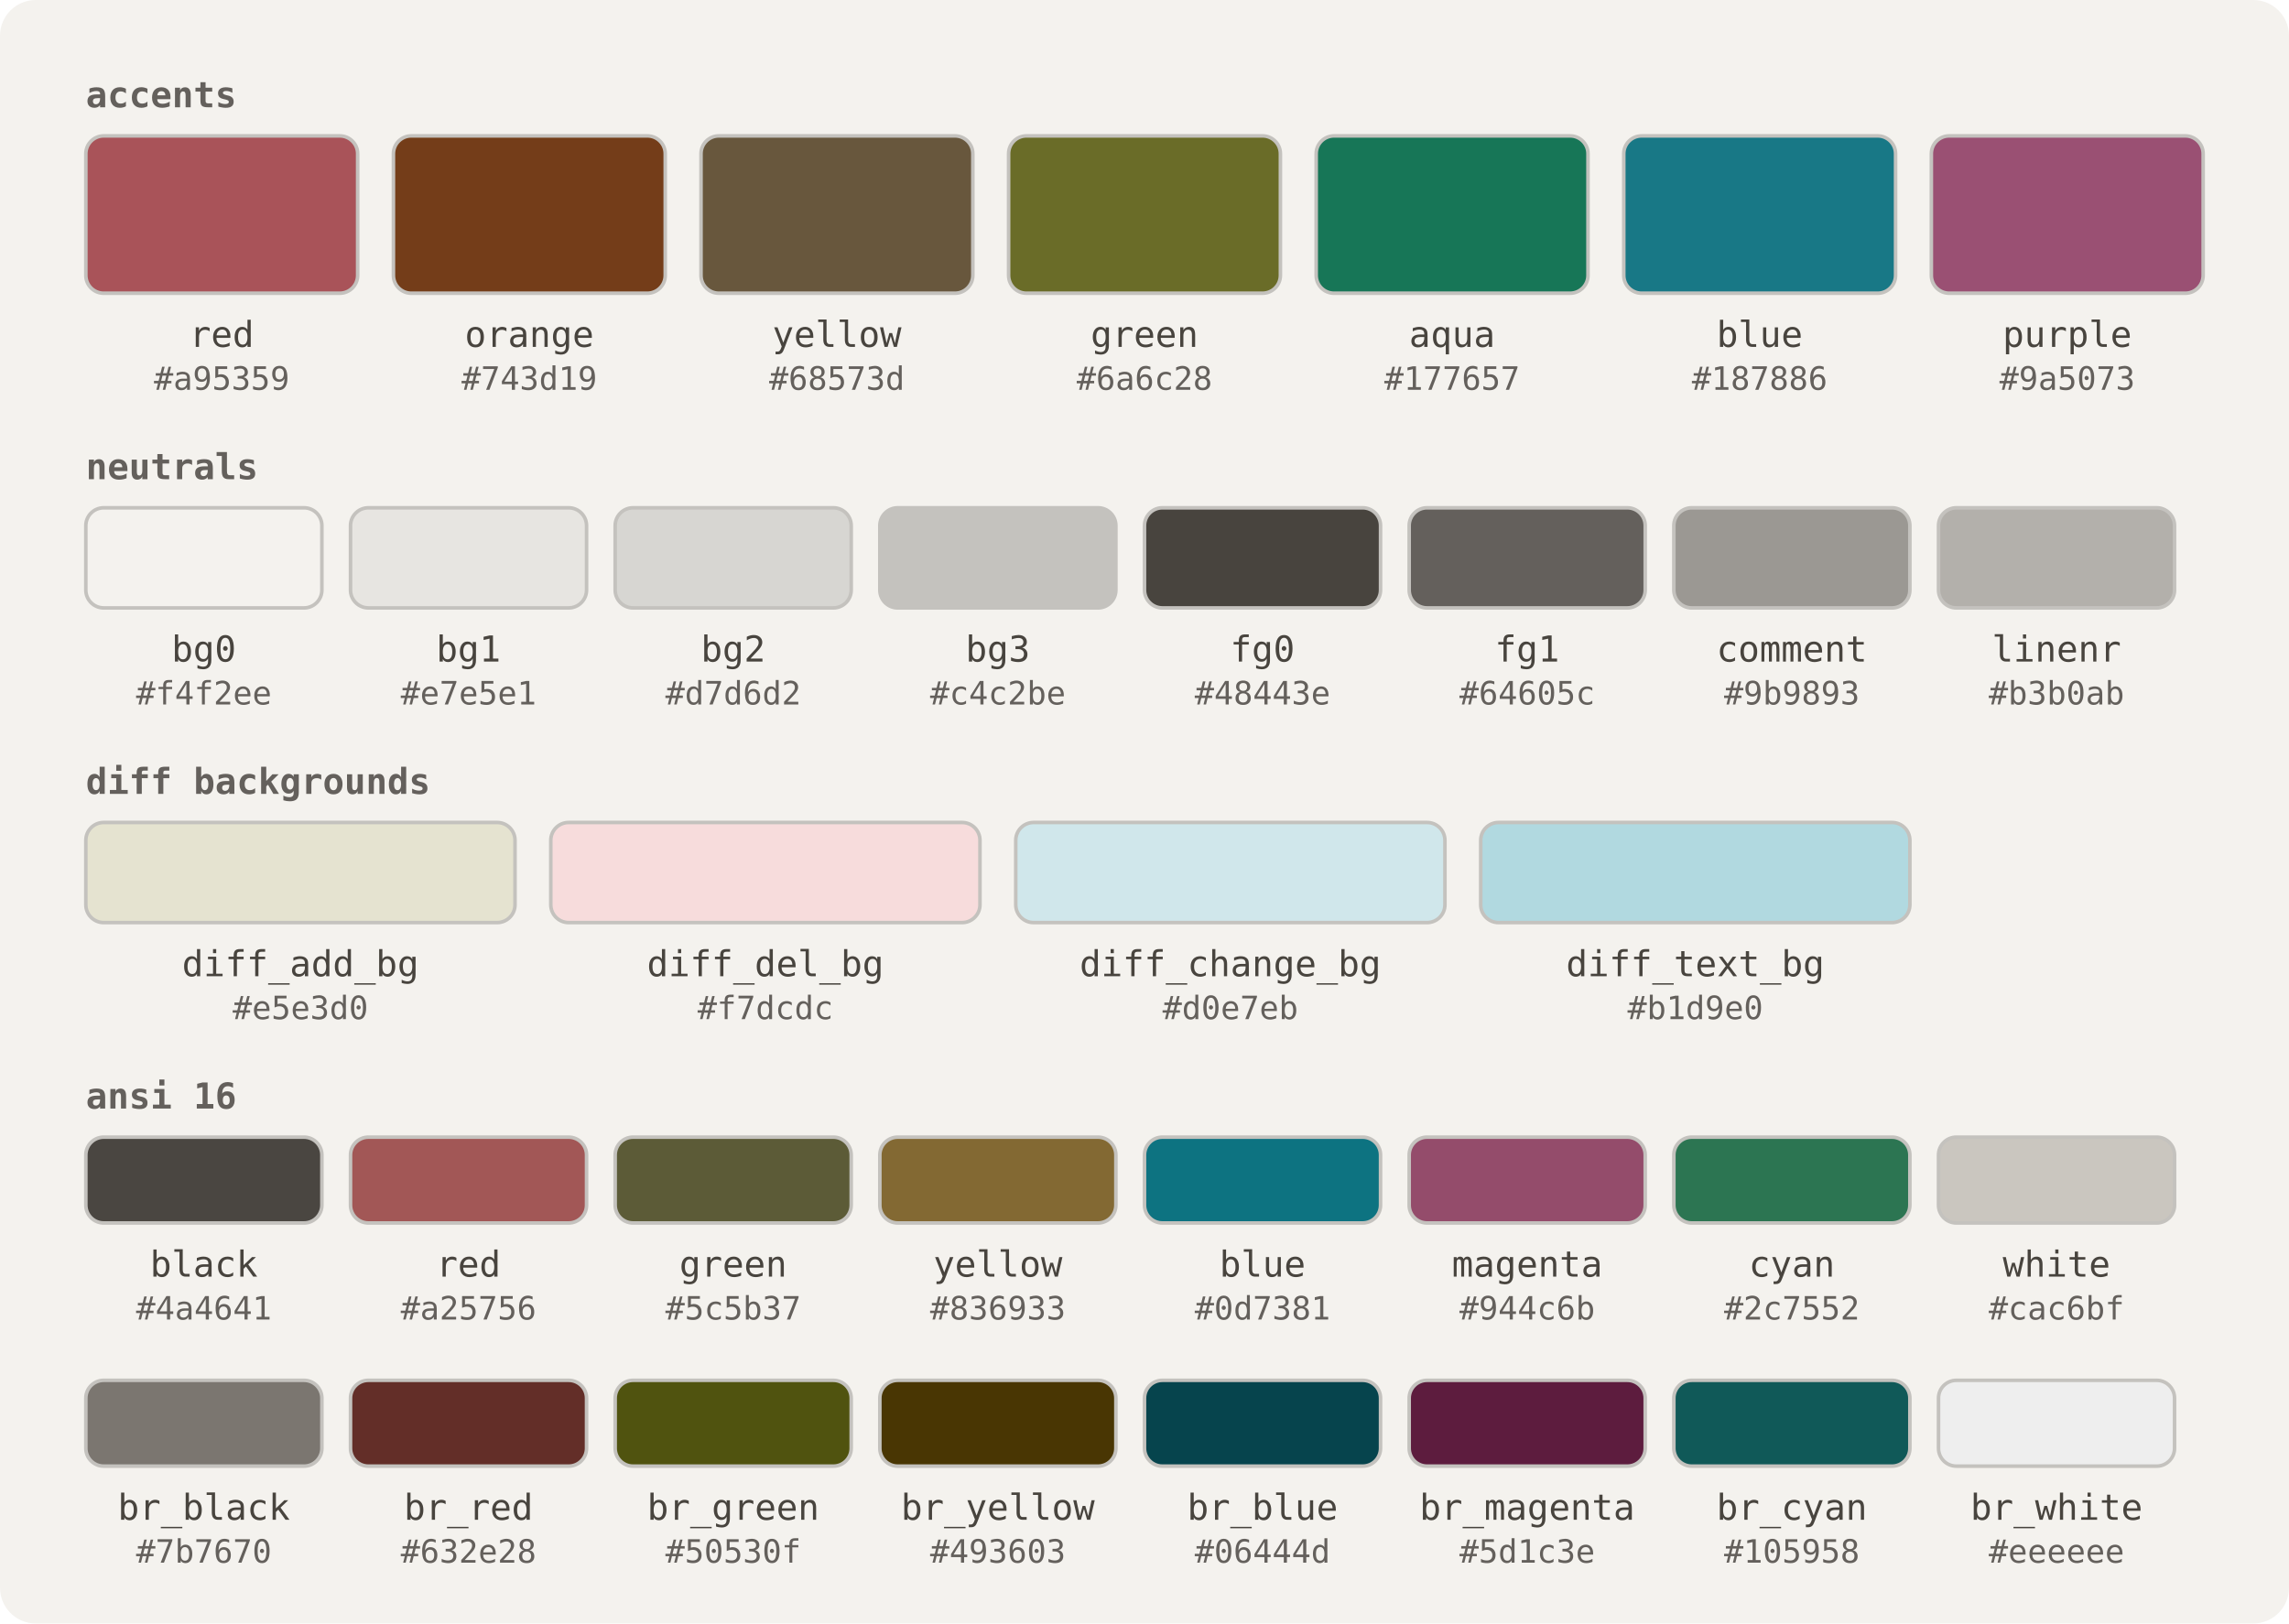
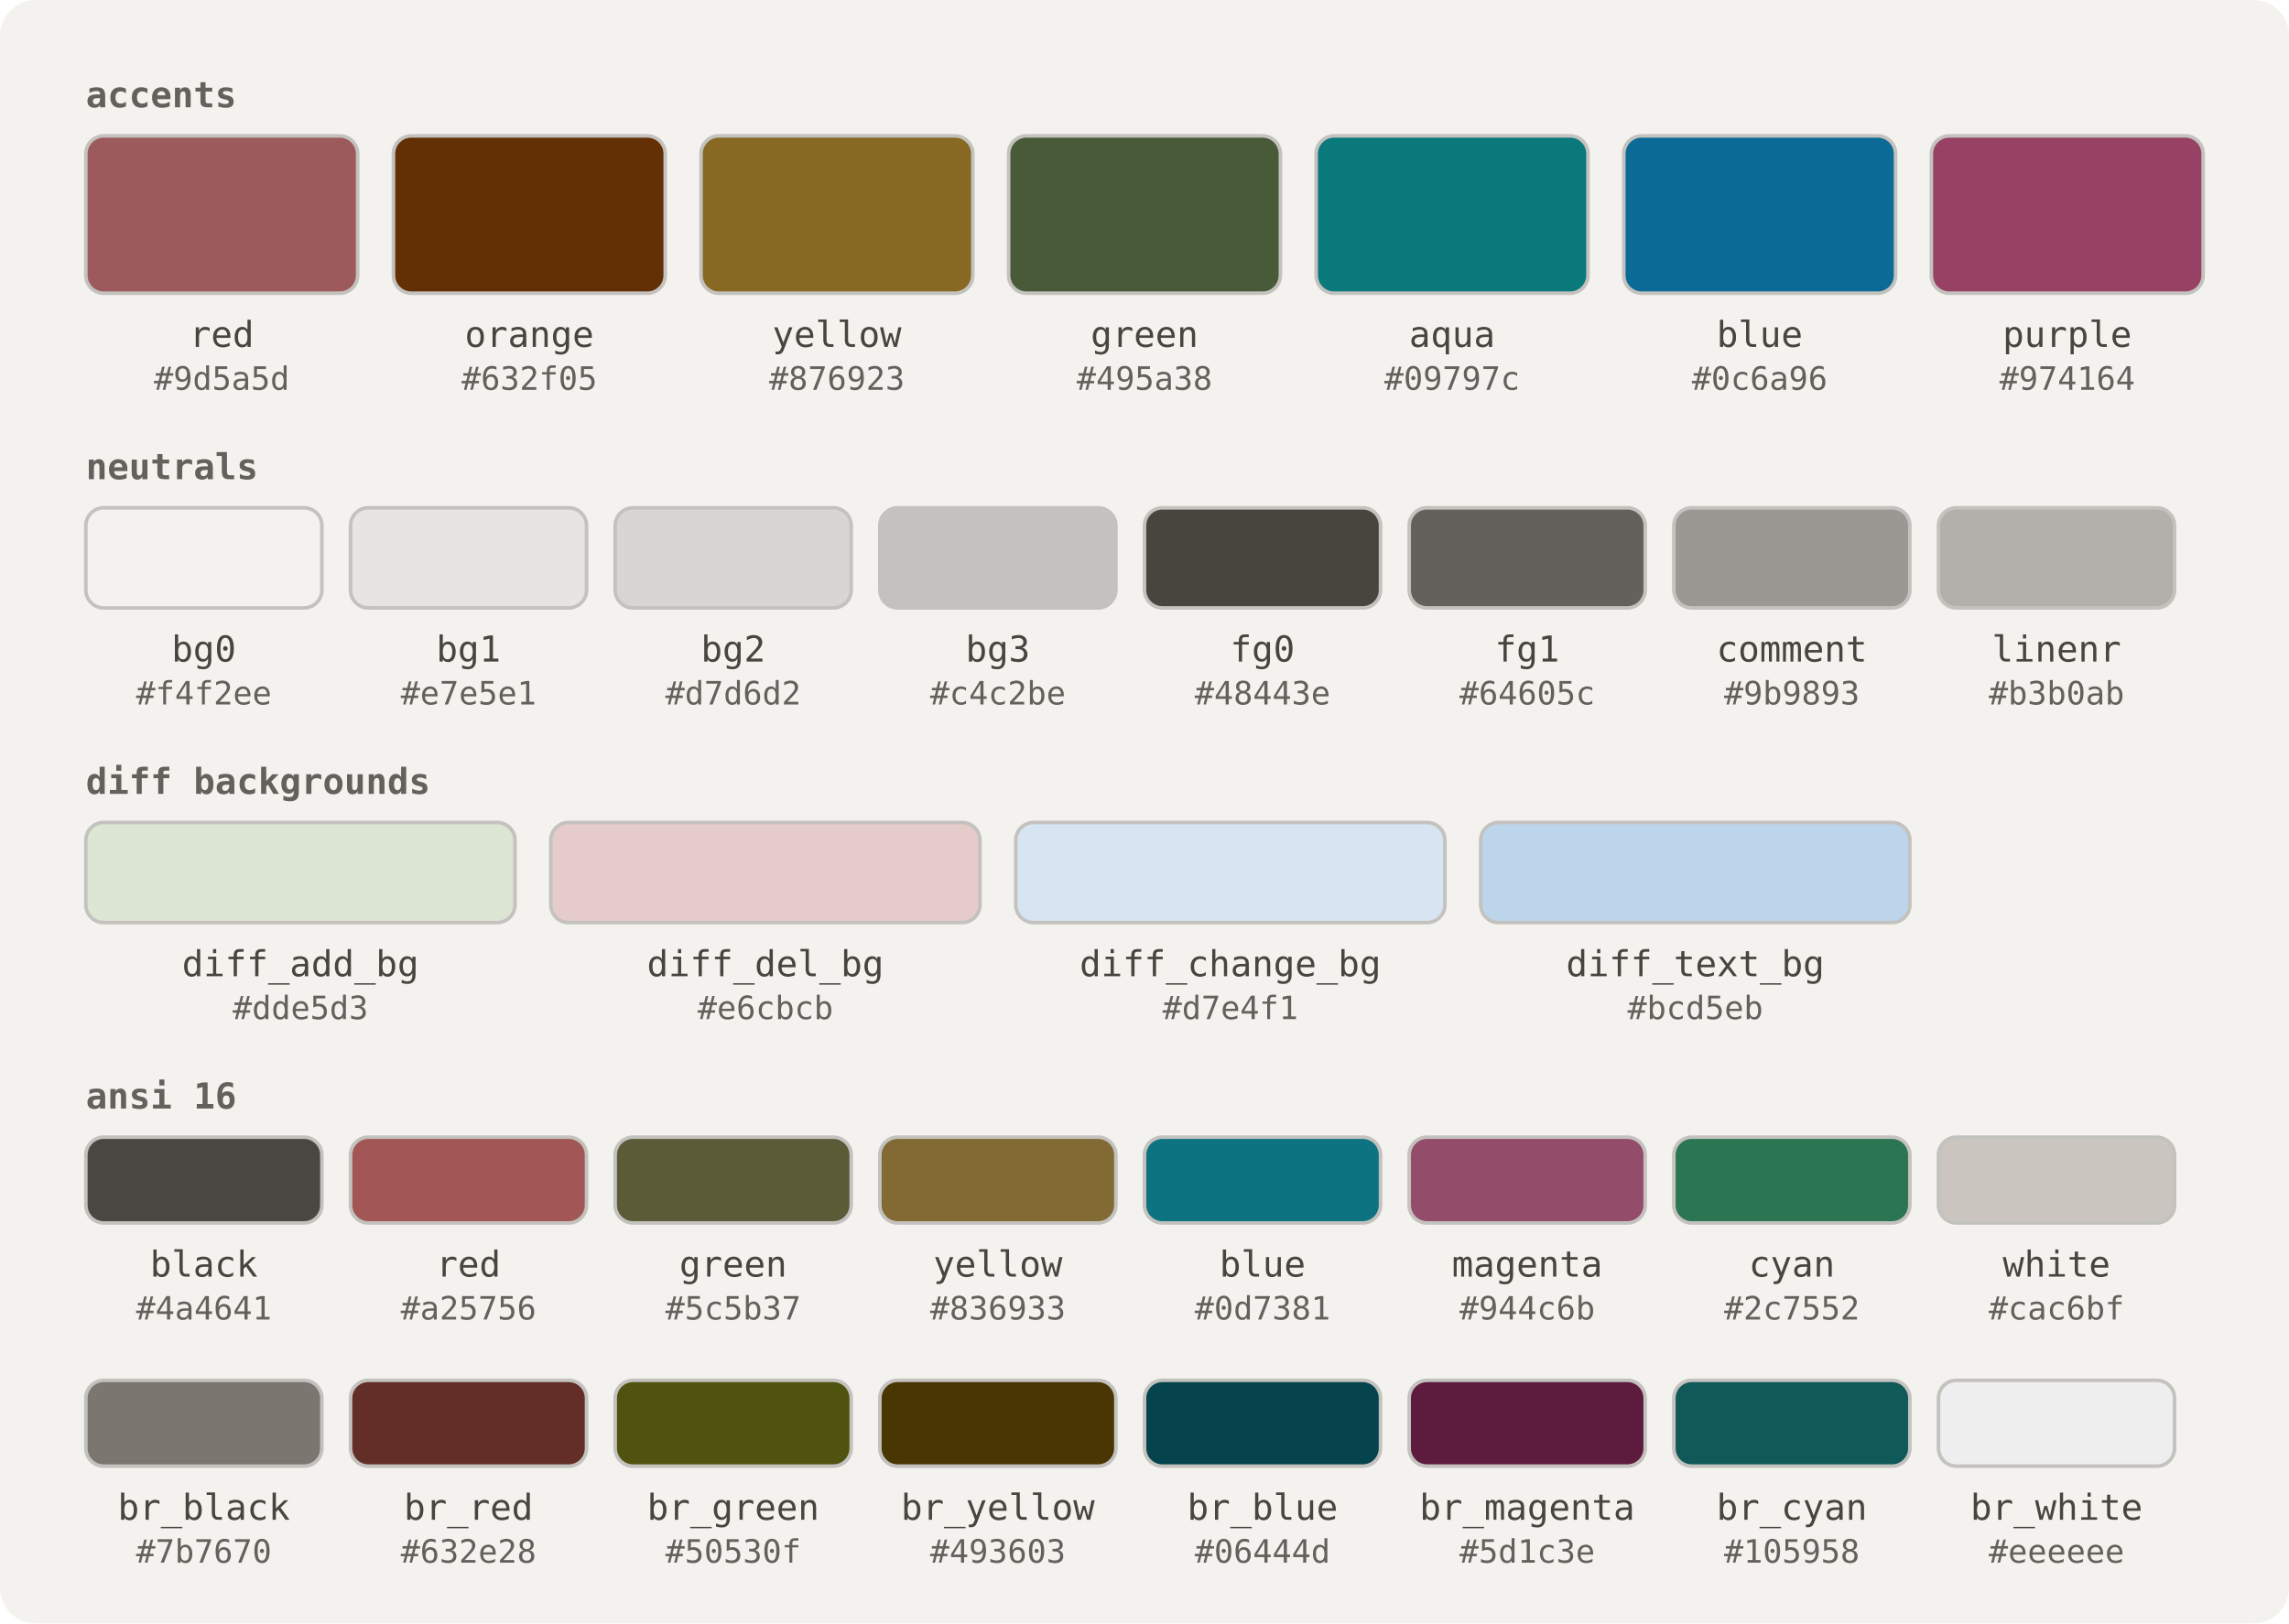
<svg xmlns="http://www.w3.org/2000/svg" width="640" height="454" viewBox="0 0 640 454">
  <rect width="640" height="454" rx="10" fill="#f4f2ee" />
  <text x="24" y="30" font-family="ui-monospace,SFMono-Regular,Menlo,Consolas,monospace" font-size="10" fill="#64605c" text-anchor="start" font-weight="600" xml:space="preserve">accents</text>
-   <rect x="24" y="38" width="76" height="44" rx="5" fill="#a95359" stroke="#c4c2be" stroke-width="1" />
+   <rect x="24" y="38" width="76" height="44" rx="5" fill="#9d5a5d" stroke="#c4c2be" stroke-width="1" />
  <text x="62.0" y="97" font-family="ui-monospace,SFMono-Regular,Menlo,Consolas,monospace" font-size="10" fill="#48443e" text-anchor="middle" xml:space="preserve">red</text>
-   <text x="62.0" y="109" font-family="ui-monospace,SFMono-Regular,Menlo,Consolas,monospace" font-size="9" fill="#64605c" text-anchor="middle" xml:space="preserve">#a95359</text>
-   <rect x="110" y="38" width="76" height="44" rx="5" fill="#743d19" stroke="#c4c2be" stroke-width="1" />
+   <text x="62.0" y="109" font-family="ui-monospace,SFMono-Regular,Menlo,Consolas,monospace" font-size="9" fill="#64605c" text-anchor="middle" xml:space="preserve">#9d5a5d</text>
+   <rect x="110" y="38" width="76" height="44" rx="5" fill="#632f05" stroke="#c4c2be" stroke-width="1" />
  <text x="148.0" y="97" font-family="ui-monospace,SFMono-Regular,Menlo,Consolas,monospace" font-size="10" fill="#48443e" text-anchor="middle" xml:space="preserve">orange</text>
-   <text x="148.0" y="109" font-family="ui-monospace,SFMono-Regular,Menlo,Consolas,monospace" font-size="9" fill="#64605c" text-anchor="middle" xml:space="preserve">#743d19</text>
-   <rect x="196" y="38" width="76" height="44" rx="5" fill="#68573d" stroke="#c4c2be" stroke-width="1" />
+   <text x="148.0" y="109" font-family="ui-monospace,SFMono-Regular,Menlo,Consolas,monospace" font-size="9" fill="#64605c" text-anchor="middle" xml:space="preserve">#632f05</text>
+   <rect x="196" y="38" width="76" height="44" rx="5" fill="#876923" stroke="#c4c2be" stroke-width="1" />
  <text x="234.0" y="97" font-family="ui-monospace,SFMono-Regular,Menlo,Consolas,monospace" font-size="10" fill="#48443e" text-anchor="middle" xml:space="preserve">yellow</text>
-   <text x="234.0" y="109" font-family="ui-monospace,SFMono-Regular,Menlo,Consolas,monospace" font-size="9" fill="#64605c" text-anchor="middle" xml:space="preserve">#68573d</text>
-   <rect x="282" y="38" width="76" height="44" rx="5" fill="#6a6c28" stroke="#c4c2be" stroke-width="1" />
+   <text x="234.0" y="109" font-family="ui-monospace,SFMono-Regular,Menlo,Consolas,monospace" font-size="9" fill="#64605c" text-anchor="middle" xml:space="preserve">#876923</text>
+   <rect x="282" y="38" width="76" height="44" rx="5" fill="#495a38" stroke="#c4c2be" stroke-width="1" />
  <text x="320.0" y="97" font-family="ui-monospace,SFMono-Regular,Menlo,Consolas,monospace" font-size="10" fill="#48443e" text-anchor="middle" xml:space="preserve">green</text>
-   <text x="320.0" y="109" font-family="ui-monospace,SFMono-Regular,Menlo,Consolas,monospace" font-size="9" fill="#64605c" text-anchor="middle" xml:space="preserve">#6a6c28</text>
-   <rect x="368" y="38" width="76" height="44" rx="5" fill="#177657" stroke="#c4c2be" stroke-width="1" />
+   <text x="320.0" y="109" font-family="ui-monospace,SFMono-Regular,Menlo,Consolas,monospace" font-size="9" fill="#64605c" text-anchor="middle" xml:space="preserve">#495a38</text>
+   <rect x="368" y="38" width="76" height="44" rx="5" fill="#09797c" stroke="#c4c2be" stroke-width="1" />
  <text x="406.0" y="97" font-family="ui-monospace,SFMono-Regular,Menlo,Consolas,monospace" font-size="10" fill="#48443e" text-anchor="middle" xml:space="preserve">aqua</text>
-   <text x="406.0" y="109" font-family="ui-monospace,SFMono-Regular,Menlo,Consolas,monospace" font-size="9" fill="#64605c" text-anchor="middle" xml:space="preserve">#177657</text>
-   <rect x="454" y="38" width="76" height="44" rx="5" fill="#187886" stroke="#c4c2be" stroke-width="1" />
+   <text x="406.0" y="109" font-family="ui-monospace,SFMono-Regular,Menlo,Consolas,monospace" font-size="9" fill="#64605c" text-anchor="middle" xml:space="preserve">#09797c</text>
+   <rect x="454" y="38" width="76" height="44" rx="5" fill="#0c6a96" stroke="#c4c2be" stroke-width="1" />
  <text x="492.0" y="97" font-family="ui-monospace,SFMono-Regular,Menlo,Consolas,monospace" font-size="10" fill="#48443e" text-anchor="middle" xml:space="preserve">blue</text>
-   <text x="492.0" y="109" font-family="ui-monospace,SFMono-Regular,Menlo,Consolas,monospace" font-size="9" fill="#64605c" text-anchor="middle" xml:space="preserve">#187886</text>
-   <rect x="540" y="38" width="76" height="44" rx="5" fill="#9a5073" stroke="#c4c2be" stroke-width="1" />
+   <text x="492.0" y="109" font-family="ui-monospace,SFMono-Regular,Menlo,Consolas,monospace" font-size="9" fill="#64605c" text-anchor="middle" xml:space="preserve">#0c6a96</text>
+   <rect x="540" y="38" width="76" height="44" rx="5" fill="#974164" stroke="#c4c2be" stroke-width="1" />
  <text x="578.0" y="97" font-family="ui-monospace,SFMono-Regular,Menlo,Consolas,monospace" font-size="10" fill="#48443e" text-anchor="middle" xml:space="preserve">purple</text>
-   <text x="578.0" y="109" font-family="ui-monospace,SFMono-Regular,Menlo,Consolas,monospace" font-size="9" fill="#64605c" text-anchor="middle" xml:space="preserve">#9a5073</text>
+   <text x="578.0" y="109" font-family="ui-monospace,SFMono-Regular,Menlo,Consolas,monospace" font-size="9" fill="#64605c" text-anchor="middle" xml:space="preserve">#974164</text>
  <text x="24" y="134" font-family="ui-monospace,SFMono-Regular,Menlo,Consolas,monospace" font-size="10" fill="#64605c" text-anchor="start" font-weight="600" xml:space="preserve">neutrals</text>
  <rect x="24" y="142" width="66" height="28" rx="5" fill="#f4f2ee" stroke="#c4c2be" stroke-width="1" />
  <text x="57.0" y="185" font-family="ui-monospace,SFMono-Regular,Menlo,Consolas,monospace" font-size="10" fill="#48443e" text-anchor="middle" xml:space="preserve">bg0</text>
  <text x="57.0" y="197" font-family="ui-monospace,SFMono-Regular,Menlo,Consolas,monospace" font-size="9" fill="#64605c" text-anchor="middle" xml:space="preserve">#f4f2ee</text>
  <rect x="98" y="142" width="66" height="28" rx="5" fill="#e7e5e1" stroke="#c4c2be" stroke-width="1" />
  <text x="131.0" y="185" font-family="ui-monospace,SFMono-Regular,Menlo,Consolas,monospace" font-size="10" fill="#48443e" text-anchor="middle" xml:space="preserve">bg1</text>
  <text x="131.0" y="197" font-family="ui-monospace,SFMono-Regular,Menlo,Consolas,monospace" font-size="9" fill="#64605c" text-anchor="middle" xml:space="preserve">#e7e5e1</text>
  <rect x="172" y="142" width="66" height="28" rx="5" fill="#d7d6d2" stroke="#c4c2be" stroke-width="1" />
  <text x="205.0" y="185" font-family="ui-monospace,SFMono-Regular,Menlo,Consolas,monospace" font-size="10" fill="#48443e" text-anchor="middle" xml:space="preserve">bg2</text>
  <text x="205.0" y="197" font-family="ui-monospace,SFMono-Regular,Menlo,Consolas,monospace" font-size="9" fill="#64605c" text-anchor="middle" xml:space="preserve">#d7d6d2</text>
  <rect x="246" y="142" width="66" height="28" rx="5" fill="#c4c2be" stroke="#c4c2be" stroke-width="1" />
  <text x="279.0" y="185" font-family="ui-monospace,SFMono-Regular,Menlo,Consolas,monospace" font-size="10" fill="#48443e" text-anchor="middle" xml:space="preserve">bg3</text>
  <text x="279.0" y="197" font-family="ui-monospace,SFMono-Regular,Menlo,Consolas,monospace" font-size="9" fill="#64605c" text-anchor="middle" xml:space="preserve">#c4c2be</text>
  <rect x="320" y="142" width="66" height="28" rx="5" fill="#48443e" stroke="#c4c2be" stroke-width="1" />
  <text x="353.0" y="185" font-family="ui-monospace,SFMono-Regular,Menlo,Consolas,monospace" font-size="10" fill="#48443e" text-anchor="middle" xml:space="preserve">fg0</text>
  <text x="353.0" y="197" font-family="ui-monospace,SFMono-Regular,Menlo,Consolas,monospace" font-size="9" fill="#64605c" text-anchor="middle" xml:space="preserve">#48443e</text>
  <rect x="394" y="142" width="66" height="28" rx="5" fill="#64605c" stroke="#c4c2be" stroke-width="1" />
  <text x="427.0" y="185" font-family="ui-monospace,SFMono-Regular,Menlo,Consolas,monospace" font-size="10" fill="#48443e" text-anchor="middle" xml:space="preserve">fg1</text>
  <text x="427.0" y="197" font-family="ui-monospace,SFMono-Regular,Menlo,Consolas,monospace" font-size="9" fill="#64605c" text-anchor="middle" xml:space="preserve">#64605c</text>
  <rect x="468" y="142" width="66" height="28" rx="5" fill="#9b9893" stroke="#c4c2be" stroke-width="1" />
  <text x="501.0" y="185" font-family="ui-monospace,SFMono-Regular,Menlo,Consolas,monospace" font-size="10" fill="#48443e" text-anchor="middle" xml:space="preserve">comment</text>
  <text x="501.0" y="197" font-family="ui-monospace,SFMono-Regular,Menlo,Consolas,monospace" font-size="9" fill="#64605c" text-anchor="middle" xml:space="preserve">#9b9893</text>
  <rect x="542" y="142" width="66" height="28" rx="5" fill="#b3b0ab" stroke="#c4c2be" stroke-width="1" />
  <text x="575.0" y="185" font-family="ui-monospace,SFMono-Regular,Menlo,Consolas,monospace" font-size="10" fill="#48443e" text-anchor="middle" xml:space="preserve">linenr</text>
  <text x="575.0" y="197" font-family="ui-monospace,SFMono-Regular,Menlo,Consolas,monospace" font-size="9" fill="#64605c" text-anchor="middle" xml:space="preserve">#b3b0ab</text>
  <text x="24" y="222" font-family="ui-monospace,SFMono-Regular,Menlo,Consolas,monospace" font-size="10" fill="#64605c" text-anchor="start" font-weight="600" xml:space="preserve">diff backgrounds</text>
-   <rect x="24" y="230" width="120" height="28" rx="5" fill="#e5e3d0" stroke="#c4c2be" stroke-width="1" />
+   <rect x="24" y="230" width="120" height="28" rx="5" fill="#dde5d3" stroke="#c4c2be" stroke-width="1" />
  <text x="84.0" y="273" font-family="ui-monospace,SFMono-Regular,Menlo,Consolas,monospace" font-size="10" fill="#48443e" text-anchor="middle" xml:space="preserve">diff_add_bg</text>
-   <text x="84.0" y="285" font-family="ui-monospace,SFMono-Regular,Menlo,Consolas,monospace" font-size="9" fill="#64605c" text-anchor="middle" xml:space="preserve">#e5e3d0</text>
-   <rect x="154" y="230" width="120" height="28" rx="5" fill="#f7dcdc" stroke="#c4c2be" stroke-width="1" />
+   <text x="84.0" y="285" font-family="ui-monospace,SFMono-Regular,Menlo,Consolas,monospace" font-size="9" fill="#64605c" text-anchor="middle" xml:space="preserve">#dde5d3</text>
+   <rect x="154" y="230" width="120" height="28" rx="5" fill="#e6cbcb" stroke="#c4c2be" stroke-width="1" />
  <text x="214.0" y="273" font-family="ui-monospace,SFMono-Regular,Menlo,Consolas,monospace" font-size="10" fill="#48443e" text-anchor="middle" xml:space="preserve">diff_del_bg</text>
-   <text x="214.0" y="285" font-family="ui-monospace,SFMono-Regular,Menlo,Consolas,monospace" font-size="9" fill="#64605c" text-anchor="middle" xml:space="preserve">#f7dcdc</text>
-   <rect x="284" y="230" width="120" height="28" rx="5" fill="#d0e7eb" stroke="#c4c2be" stroke-width="1" />
+   <text x="214.0" y="285" font-family="ui-monospace,SFMono-Regular,Menlo,Consolas,monospace" font-size="9" fill="#64605c" text-anchor="middle" xml:space="preserve">#e6cbcb</text>
+   <rect x="284" y="230" width="120" height="28" rx="5" fill="#d7e4f1" stroke="#c4c2be" stroke-width="1" />
  <text x="344.0" y="273" font-family="ui-monospace,SFMono-Regular,Menlo,Consolas,monospace" font-size="10" fill="#48443e" text-anchor="middle" xml:space="preserve">diff_change_bg</text>
-   <text x="344.0" y="285" font-family="ui-monospace,SFMono-Regular,Menlo,Consolas,monospace" font-size="9" fill="#64605c" text-anchor="middle" xml:space="preserve">#d0e7eb</text>
-   <rect x="414" y="230" width="120" height="28" rx="5" fill="#b1d9e0" stroke="#c4c2be" stroke-width="1" />
+   <text x="344.0" y="285" font-family="ui-monospace,SFMono-Regular,Menlo,Consolas,monospace" font-size="9" fill="#64605c" text-anchor="middle" xml:space="preserve">#d7e4f1</text>
+   <rect x="414" y="230" width="120" height="28" rx="5" fill="#bcd5eb" stroke="#c4c2be" stroke-width="1" />
  <text x="474.0" y="273" font-family="ui-monospace,SFMono-Regular,Menlo,Consolas,monospace" font-size="10" fill="#48443e" text-anchor="middle" xml:space="preserve">diff_text_bg</text>
-   <text x="474.0" y="285" font-family="ui-monospace,SFMono-Regular,Menlo,Consolas,monospace" font-size="9" fill="#64605c" text-anchor="middle" xml:space="preserve">#b1d9e0</text>
+   <text x="474.0" y="285" font-family="ui-monospace,SFMono-Regular,Menlo,Consolas,monospace" font-size="9" fill="#64605c" text-anchor="middle" xml:space="preserve">#bcd5eb</text>
  <text x="24" y="310" font-family="ui-monospace,SFMono-Regular,Menlo,Consolas,monospace" font-size="10" fill="#64605c" text-anchor="start" font-weight="600" xml:space="preserve">ansi 16</text>
  <rect x="24" y="318" width="66" height="24" rx="5" fill="#4a4641" stroke="#c4c2be" stroke-width="1" />
  <text x="57.0" y="357" font-family="ui-monospace,SFMono-Regular,Menlo,Consolas,monospace" font-size="10" fill="#48443e" text-anchor="middle" xml:space="preserve">black</text>
  <text x="57.0" y="369" font-family="ui-monospace,SFMono-Regular,Menlo,Consolas,monospace" font-size="9" fill="#64605c" text-anchor="middle" xml:space="preserve">#4a4641</text>
  <rect x="98" y="318" width="66" height="24" rx="5" fill="#a25756" stroke="#c4c2be" stroke-width="1" />
  <text x="131.0" y="357" font-family="ui-monospace,SFMono-Regular,Menlo,Consolas,monospace" font-size="10" fill="#48443e" text-anchor="middle" xml:space="preserve">red</text>
  <text x="131.0" y="369" font-family="ui-monospace,SFMono-Regular,Menlo,Consolas,monospace" font-size="9" fill="#64605c" text-anchor="middle" xml:space="preserve">#a25756</text>
  <rect x="172" y="318" width="66" height="24" rx="5" fill="#5c5b37" stroke="#c4c2be" stroke-width="1" />
  <text x="205.0" y="357" font-family="ui-monospace,SFMono-Regular,Menlo,Consolas,monospace" font-size="10" fill="#48443e" text-anchor="middle" xml:space="preserve">green</text>
  <text x="205.0" y="369" font-family="ui-monospace,SFMono-Regular,Menlo,Consolas,monospace" font-size="9" fill="#64605c" text-anchor="middle" xml:space="preserve">#5c5b37</text>
  <rect x="246" y="318" width="66" height="24" rx="5" fill="#836933" stroke="#c4c2be" stroke-width="1" />
  <text x="279.0" y="357" font-family="ui-monospace,SFMono-Regular,Menlo,Consolas,monospace" font-size="10" fill="#48443e" text-anchor="middle" xml:space="preserve">yellow</text>
  <text x="279.0" y="369" font-family="ui-monospace,SFMono-Regular,Menlo,Consolas,monospace" font-size="9" fill="#64605c" text-anchor="middle" xml:space="preserve">#836933</text>
  <rect x="320" y="318" width="66" height="24" rx="5" fill="#0d7381" stroke="#c4c2be" stroke-width="1" />
  <text x="353.0" y="357" font-family="ui-monospace,SFMono-Regular,Menlo,Consolas,monospace" font-size="10" fill="#48443e" text-anchor="middle" xml:space="preserve">blue</text>
  <text x="353.0" y="369" font-family="ui-monospace,SFMono-Regular,Menlo,Consolas,monospace" font-size="9" fill="#64605c" text-anchor="middle" xml:space="preserve">#0d7381</text>
  <rect x="394" y="318" width="66" height="24" rx="5" fill="#944c6b" stroke="#c4c2be" stroke-width="1" />
  <text x="427.0" y="357" font-family="ui-monospace,SFMono-Regular,Menlo,Consolas,monospace" font-size="10" fill="#48443e" text-anchor="middle" xml:space="preserve">magenta</text>
  <text x="427.0" y="369" font-family="ui-monospace,SFMono-Regular,Menlo,Consolas,monospace" font-size="9" fill="#64605c" text-anchor="middle" xml:space="preserve">#944c6b</text>
  <rect x="468" y="318" width="66" height="24" rx="5" fill="#2c7552" stroke="#c4c2be" stroke-width="1" />
  <text x="501.0" y="357" font-family="ui-monospace,SFMono-Regular,Menlo,Consolas,monospace" font-size="10" fill="#48443e" text-anchor="middle" xml:space="preserve">cyan</text>
  <text x="501.0" y="369" font-family="ui-monospace,SFMono-Regular,Menlo,Consolas,monospace" font-size="9" fill="#64605c" text-anchor="middle" xml:space="preserve">#2c7552</text>
  <rect x="542" y="318" width="66" height="24" rx="5" fill="#cac6bf" stroke="#c4c2be" stroke-width="1" />
  <text x="575.0" y="357" font-family="ui-monospace,SFMono-Regular,Menlo,Consolas,monospace" font-size="10" fill="#48443e" text-anchor="middle" xml:space="preserve">white</text>
  <text x="575.0" y="369" font-family="ui-monospace,SFMono-Regular,Menlo,Consolas,monospace" font-size="9" fill="#64605c" text-anchor="middle" xml:space="preserve">#cac6bf</text>
  <rect x="24" y="386" width="66" height="24" rx="5" fill="#7b7670" stroke="#c4c2be" stroke-width="1" />
  <text x="57.0" y="425" font-family="ui-monospace,SFMono-Regular,Menlo,Consolas,monospace" font-size="10" fill="#48443e" text-anchor="middle" xml:space="preserve">br_black</text>
  <text x="57.0" y="437" font-family="ui-monospace,SFMono-Regular,Menlo,Consolas,monospace" font-size="9" fill="#64605c" text-anchor="middle" xml:space="preserve">#7b7670</text>
  <rect x="98" y="386" width="66" height="24" rx="5" fill="#632e28" stroke="#c4c2be" stroke-width="1" />
  <text x="131.0" y="425" font-family="ui-monospace,SFMono-Regular,Menlo,Consolas,monospace" font-size="10" fill="#48443e" text-anchor="middle" xml:space="preserve">br_red</text>
  <text x="131.0" y="437" font-family="ui-monospace,SFMono-Regular,Menlo,Consolas,monospace" font-size="9" fill="#64605c" text-anchor="middle" xml:space="preserve">#632e28</text>
  <rect x="172" y="386" width="66" height="24" rx="5" fill="#50530f" stroke="#c4c2be" stroke-width="1" />
  <text x="205.0" y="425" font-family="ui-monospace,SFMono-Regular,Menlo,Consolas,monospace" font-size="10" fill="#48443e" text-anchor="middle" xml:space="preserve">br_green</text>
  <text x="205.0" y="437" font-family="ui-monospace,SFMono-Regular,Menlo,Consolas,monospace" font-size="9" fill="#64605c" text-anchor="middle" xml:space="preserve">#50530f</text>
  <rect x="246" y="386" width="66" height="24" rx="5" fill="#493603" stroke="#c4c2be" stroke-width="1" />
  <text x="279.0" y="425" font-family="ui-monospace,SFMono-Regular,Menlo,Consolas,monospace" font-size="10" fill="#48443e" text-anchor="middle" xml:space="preserve">br_yellow</text>
  <text x="279.0" y="437" font-family="ui-monospace,SFMono-Regular,Menlo,Consolas,monospace" font-size="9" fill="#64605c" text-anchor="middle" xml:space="preserve">#493603</text>
  <rect x="320" y="386" width="66" height="24" rx="5" fill="#06444d" stroke="#c4c2be" stroke-width="1" />
  <text x="353.0" y="425" font-family="ui-monospace,SFMono-Regular,Menlo,Consolas,monospace" font-size="10" fill="#48443e" text-anchor="middle" xml:space="preserve">br_blue</text>
  <text x="353.0" y="437" font-family="ui-monospace,SFMono-Regular,Menlo,Consolas,monospace" font-size="9" fill="#64605c" text-anchor="middle" xml:space="preserve">#06444d</text>
  <rect x="394" y="386" width="66" height="24" rx="5" fill="#5d1c3e" stroke="#c4c2be" stroke-width="1" />
  <text x="427.0" y="425" font-family="ui-monospace,SFMono-Regular,Menlo,Consolas,monospace" font-size="10" fill="#48443e" text-anchor="middle" xml:space="preserve">br_magenta</text>
  <text x="427.0" y="437" font-family="ui-monospace,SFMono-Regular,Menlo,Consolas,monospace" font-size="9" fill="#64605c" text-anchor="middle" xml:space="preserve">#5d1c3e</text>
  <rect x="468" y="386" width="66" height="24" rx="5" fill="#105958" stroke="#c4c2be" stroke-width="1" />
  <text x="501.0" y="425" font-family="ui-monospace,SFMono-Regular,Menlo,Consolas,monospace" font-size="10" fill="#48443e" text-anchor="middle" xml:space="preserve">br_cyan</text>
  <text x="501.0" y="437" font-family="ui-monospace,SFMono-Regular,Menlo,Consolas,monospace" font-size="9" fill="#64605c" text-anchor="middle" xml:space="preserve">#105958</text>
  <rect x="542" y="386" width="66" height="24" rx="5" fill="#eeeeee" stroke="#c4c2be" stroke-width="1" />
  <text x="575.0" y="425" font-family="ui-monospace,SFMono-Regular,Menlo,Consolas,monospace" font-size="10" fill="#48443e" text-anchor="middle" xml:space="preserve">br_white</text>
  <text x="575.0" y="437" font-family="ui-monospace,SFMono-Regular,Menlo,Consolas,monospace" font-size="9" fill="#64605c" text-anchor="middle" xml:space="preserve">#eeeeee</text>
</svg>
